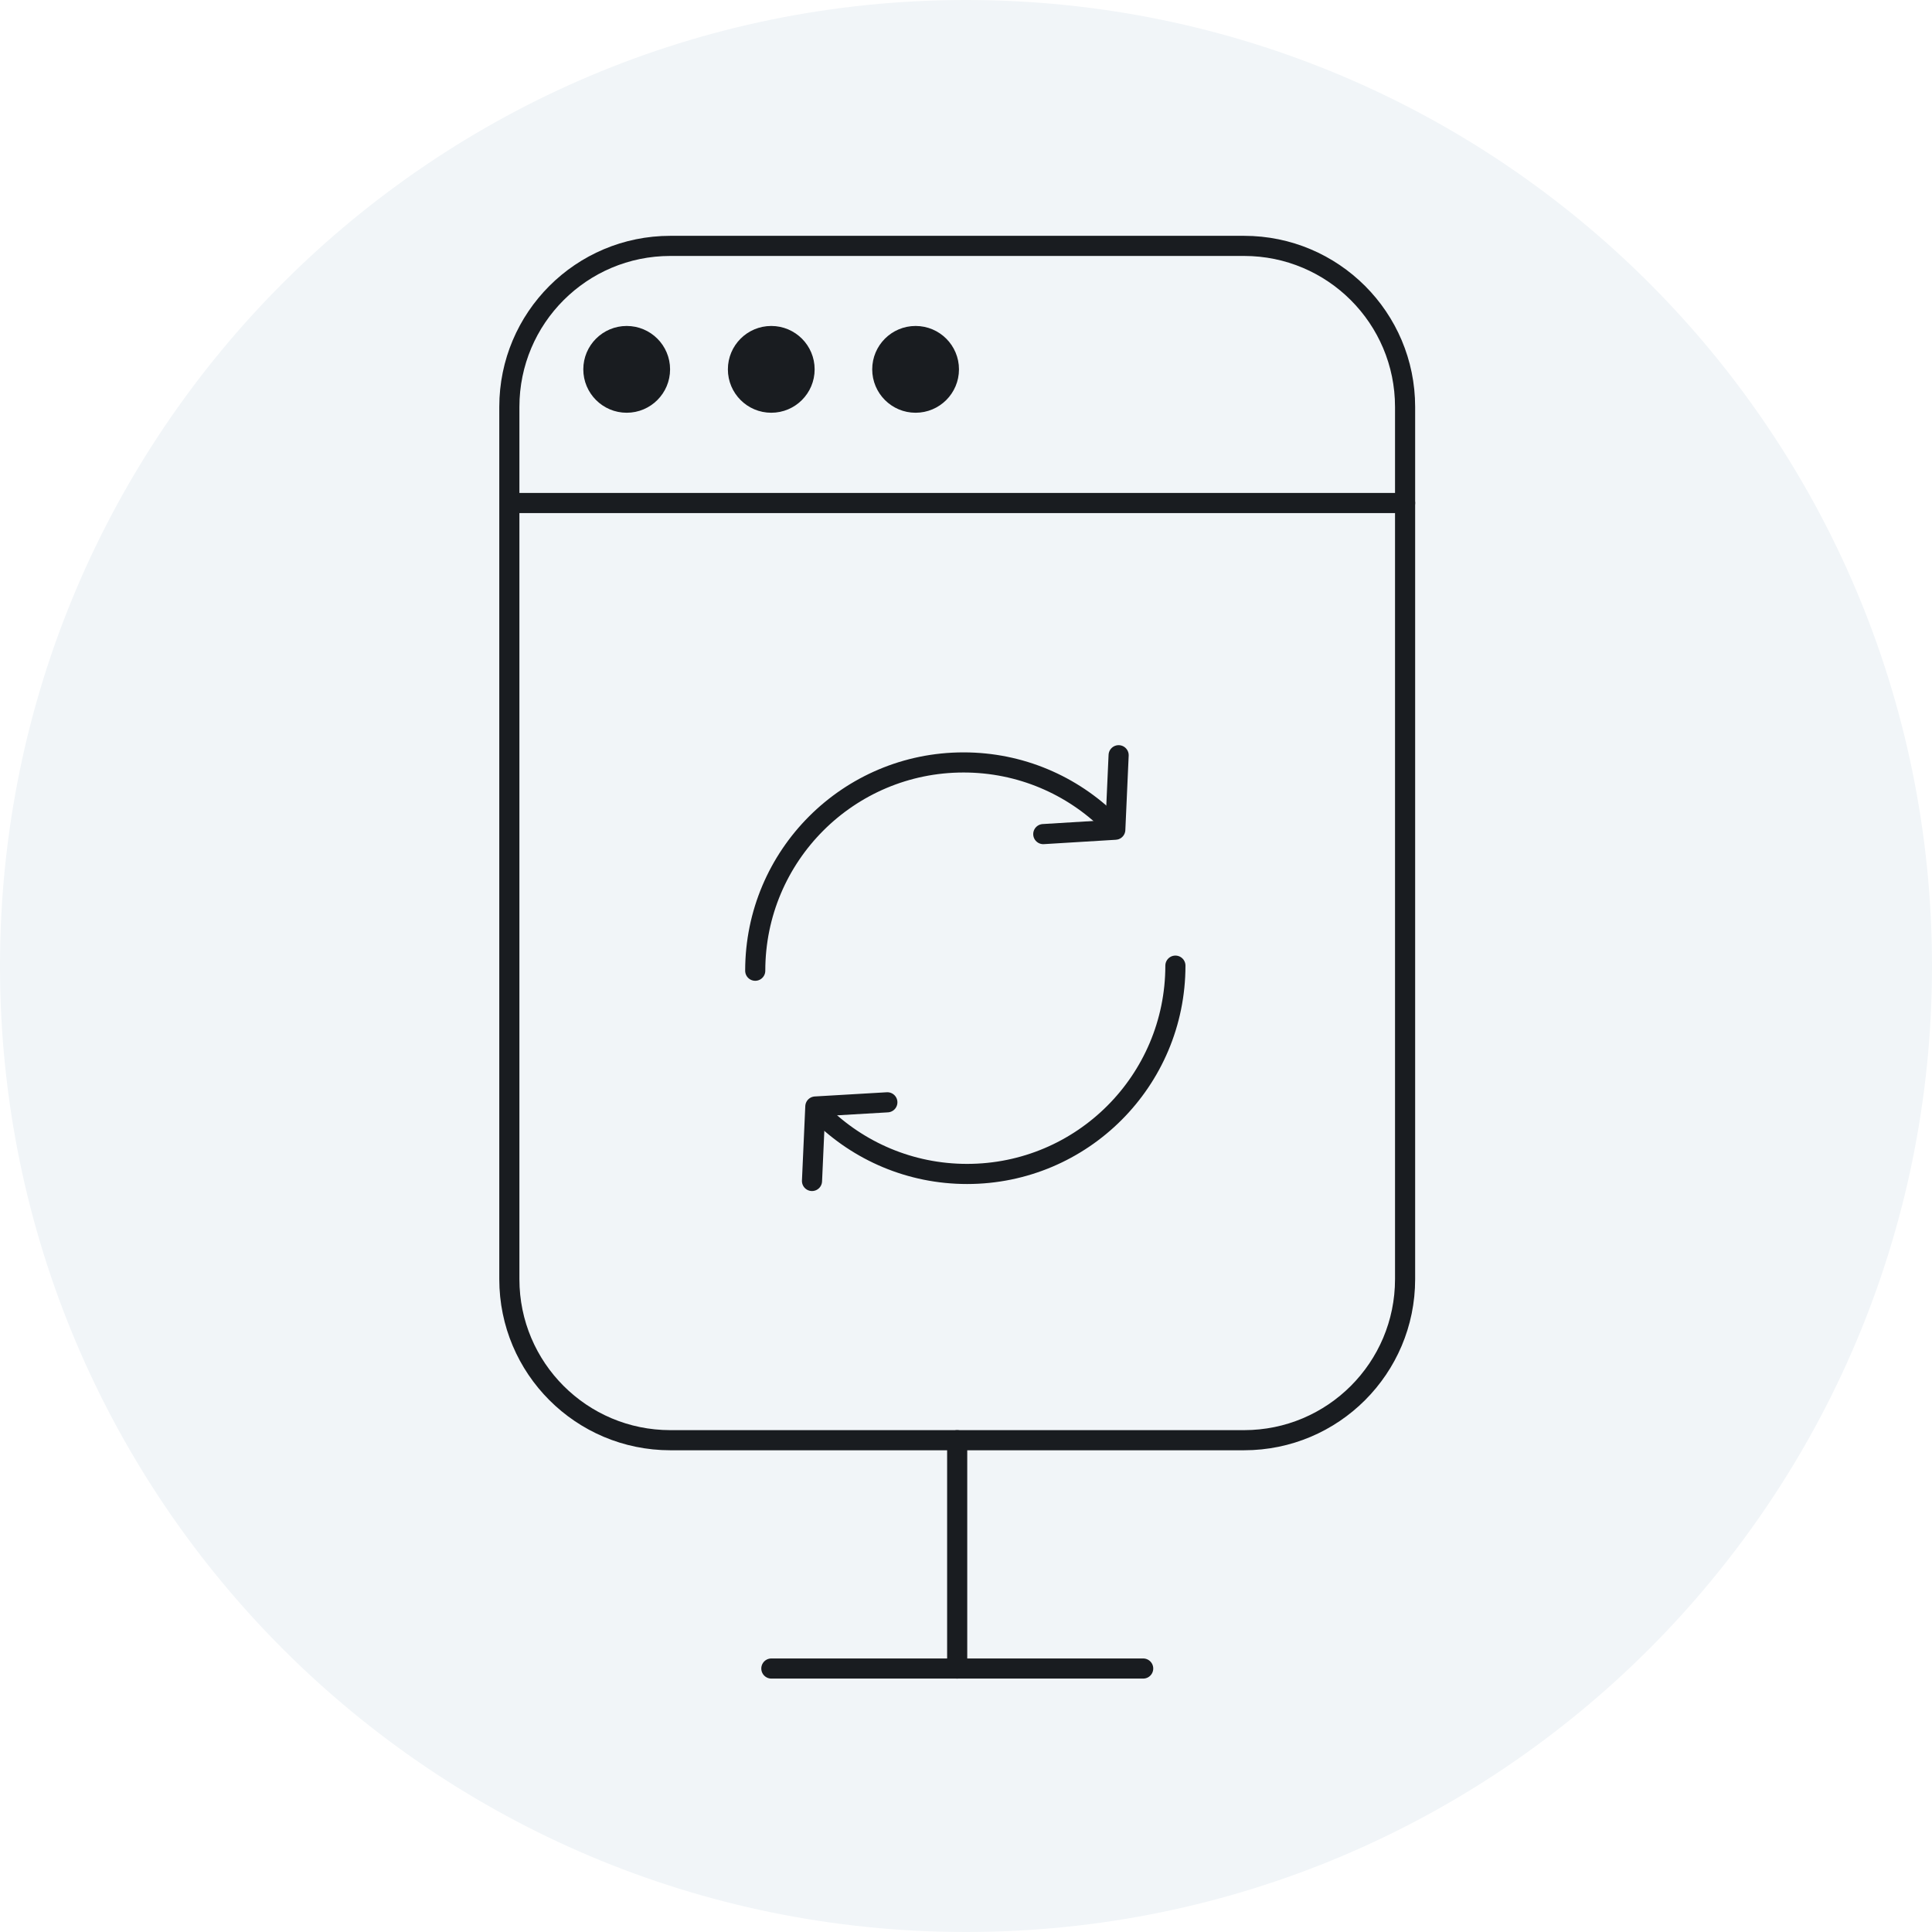
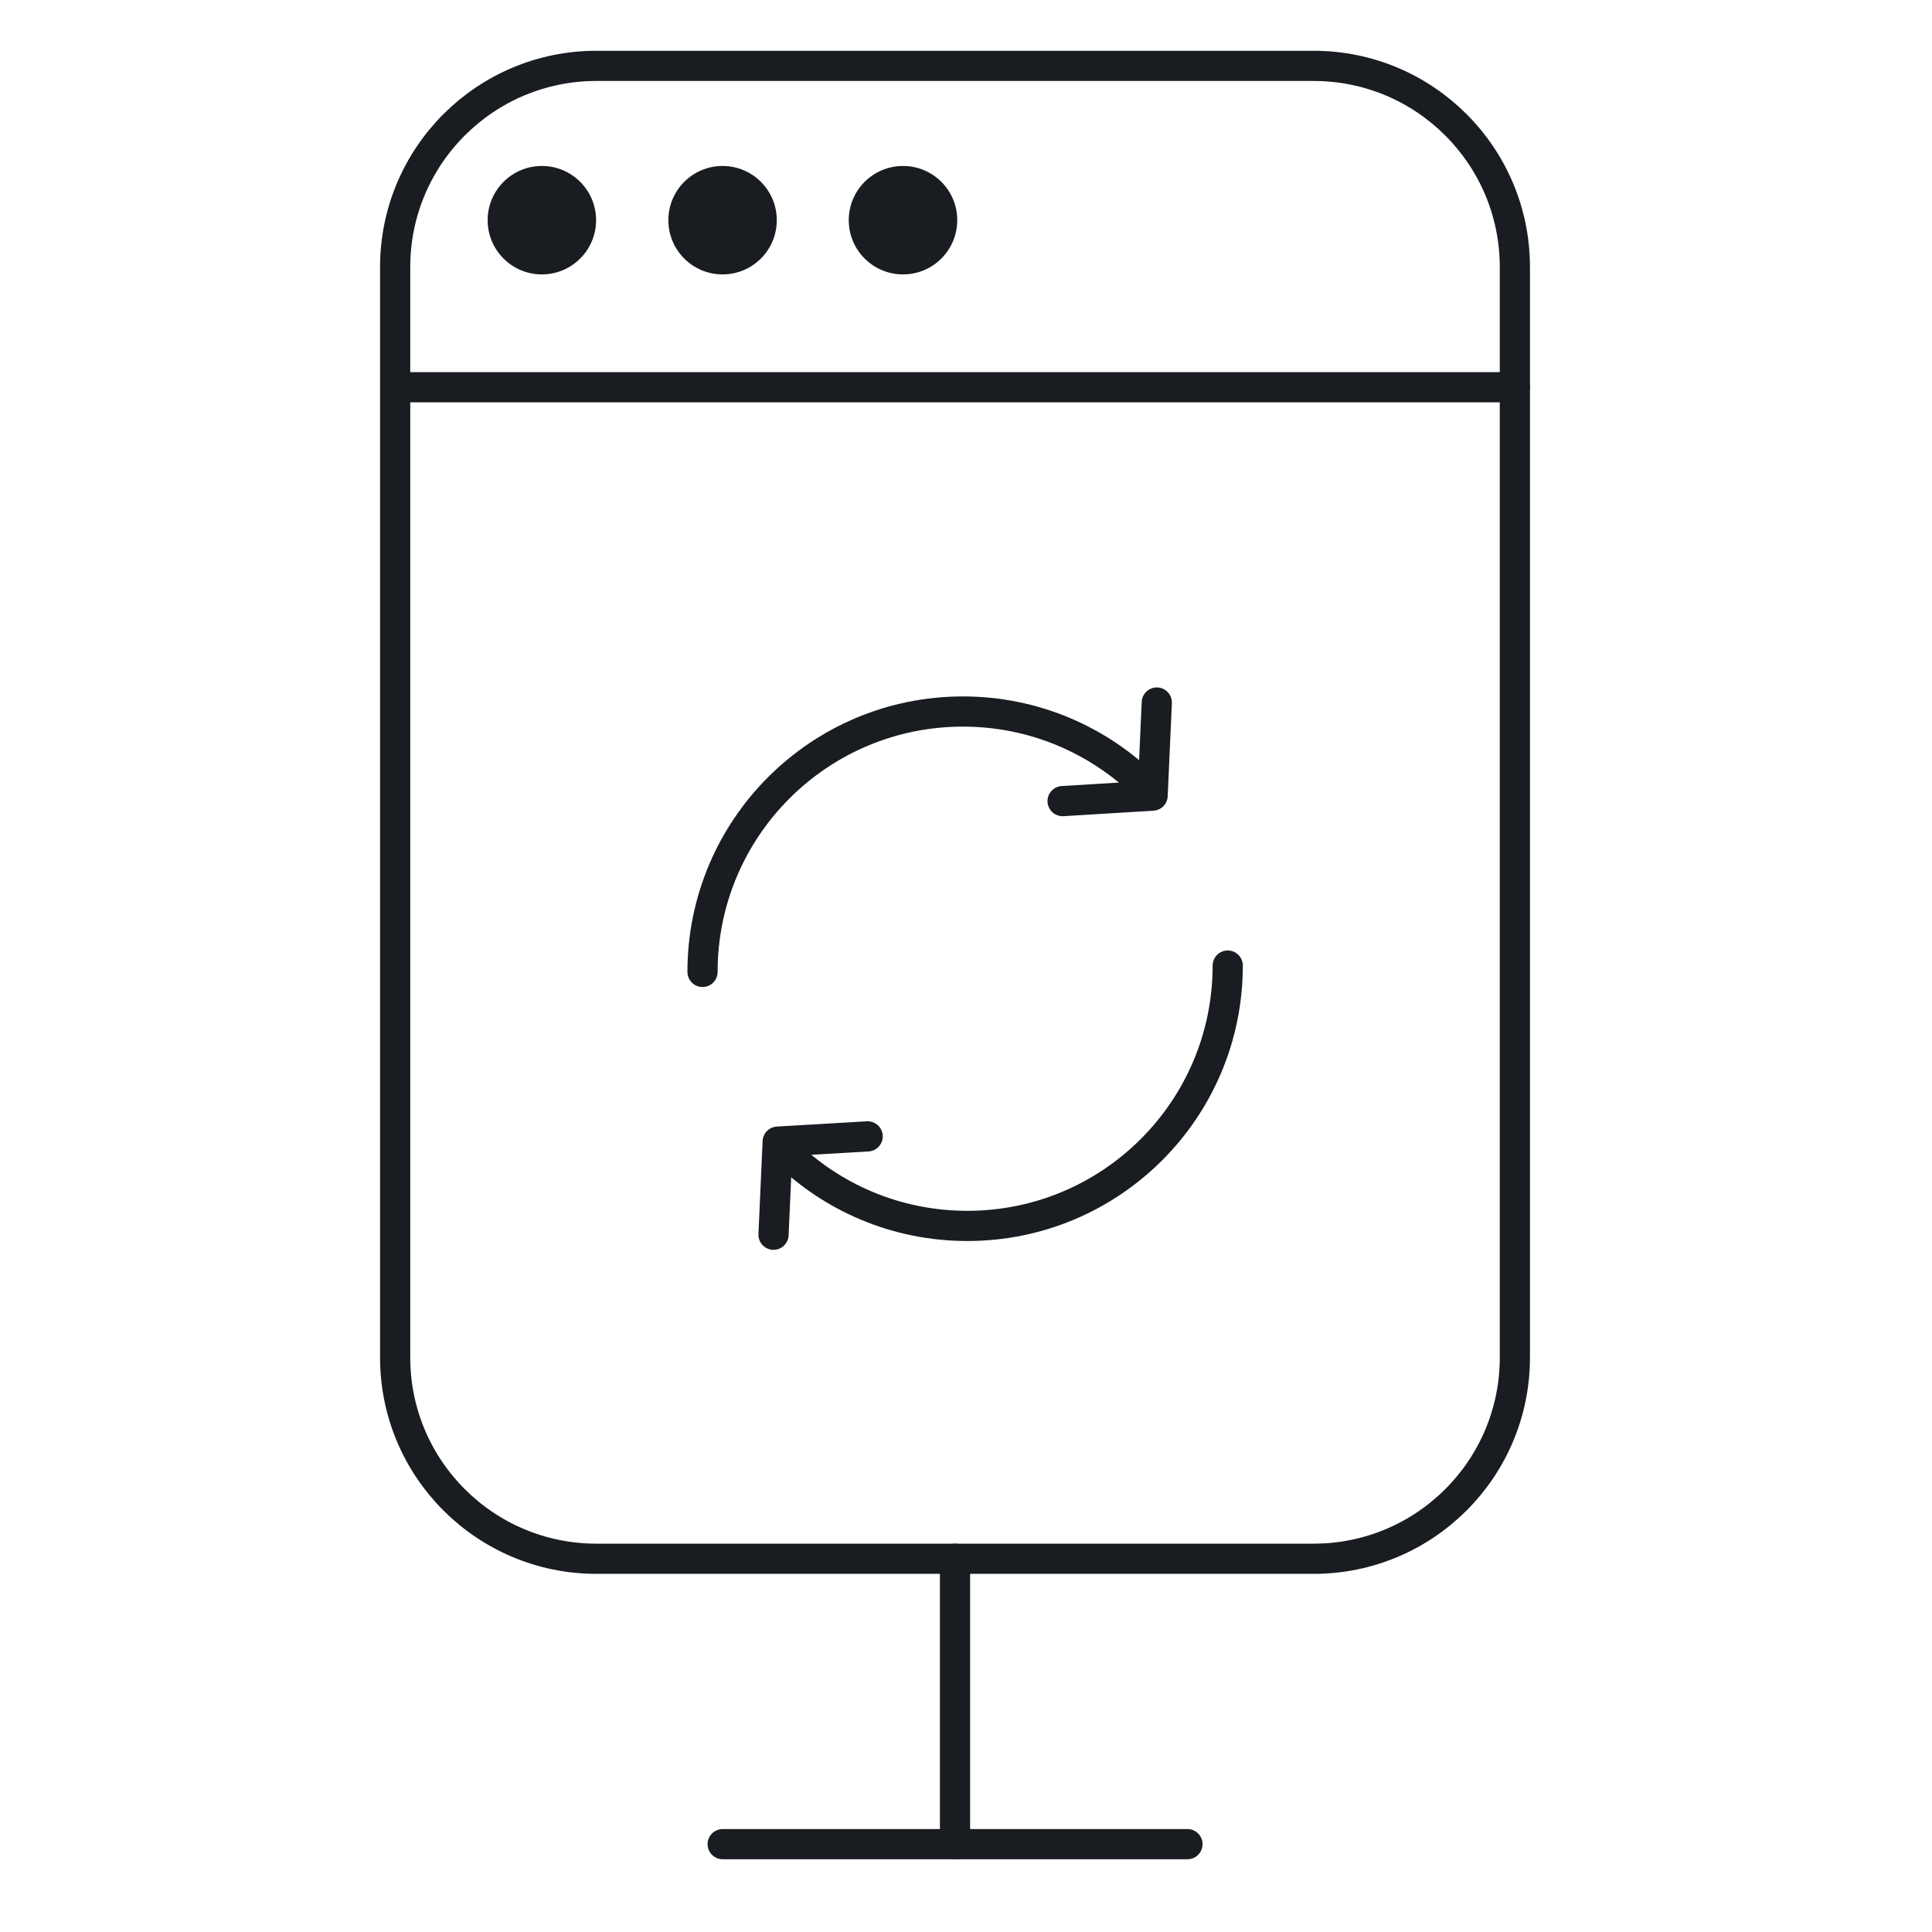
- <svg xmlns="http://www.w3.org/2000/svg" width="96" height="96" viewBox="0 0 96 96" fill="none">
-   <rect width="96" height="96" rx="48" fill="#F1F5F8" />
-   <path d="M61.818 12.218H33.309C28.89 12.218 25.309 15.8 25.309 20.218V63.563C25.309 67.981 28.89 71.563 33.309 71.563H61.818C66.236 71.563 69.818 67.981 69.818 63.563V20.218C69.818 15.8 66.236 12.218 61.818 12.218Z" stroke="#191C20" stroke-linecap="round" stroke-linejoin="round" />
-   <path d="M47.562 82.909V71.564" stroke="#191C20" stroke-linecap="round" stroke-linejoin="round" />
-   <path d="M38.328 82.908H56.804" stroke="#191C20" stroke-linecap="round" stroke-linejoin="round" />
-   <path d="M31.14 20.509C32.331 20.509 33.296 19.543 33.296 18.353C33.296 17.162 32.331 16.197 31.14 16.197C29.95 16.197 28.984 17.162 28.984 18.353C28.984 19.543 29.95 20.509 31.14 20.509Z" fill="#191C20" />
-   <path d="M38.324 20.509C39.514 20.509 40.479 19.543 40.479 18.353C40.479 17.162 39.514 16.197 38.324 16.197C37.133 16.197 36.168 17.162 36.168 18.353C36.168 19.543 37.133 20.509 38.324 20.509Z" fill="#191C20" />
-   <path d="M45.495 20.509C46.686 20.509 47.651 19.543 47.651 18.353C47.651 17.162 46.686 16.197 45.495 16.197C44.305 16.197 43.34 17.162 43.34 18.353C43.34 19.543 44.305 20.509 45.495 20.509Z" fill="#191C20" />
-   <path d="M25.746 24.994H69.819" stroke="#191C20" stroke-linecap="round" stroke-linejoin="round" />
-   <path d="M37.527 48.235C37.527 42.519 42.161 37.885 47.878 37.885C50.706 37.885 53.271 39.019 55.139 40.861" stroke="#191C20" stroke-linecap="round" stroke-linejoin="round" />
-   <path d="M55.584 37.527L55.418 41.228L51.84 41.446" stroke="#191C20" stroke-linecap="round" stroke-linejoin="round" />
-   <path d="M58.405 47.982C58.405 53.699 53.77 58.333 48.054 58.333C45.226 58.333 42.661 57.198 40.793 55.357" stroke="#191C20" stroke-linecap="round" stroke-linejoin="round" />
-   <path d="M40.348 58.682L40.514 54.982L44.092 54.773" stroke="#191C20" stroke-linecap="round" stroke-linejoin="round" />
+ <svg xmlns="http://www.w3.org/2000/svg" width="32" height="32" viewBox="0 0 32 32" fill="none">
+   <path d="M21.757 1.091H9.879C8.038 1.091 6.545 2.583 6.545 4.424V22.485C6.545 24.326 8.038 25.818 9.879 25.818H21.757C23.598 25.818 25.091 24.326 25.091 22.485V4.424C25.091 2.583 23.598 1.091 21.757 1.091Z" stroke="#191C20" stroke-width="0.5" stroke-linecap="round" stroke-linejoin="round" />
+   <path d="M15.818 30.545V25.818" stroke="#191C20" stroke-width="0.5" stroke-linecap="round" stroke-linejoin="round" />
+   <path d="M11.97 30.545H19.668" stroke="#191C20" stroke-width="0.5" stroke-linecap="round" stroke-linejoin="round" />
+   <path d="M8.975 4.545C9.471 4.545 9.873 4.143 9.873 3.647C9.873 3.151 9.471 2.749 8.975 2.749C8.479 2.749 8.077 3.151 8.077 3.647C8.077 4.143 8.479 4.545 8.975 4.545Z" fill="#191C20" />
+   <path d="M11.968 4.545C12.464 4.545 12.866 4.143 12.866 3.647C12.866 3.151 12.464 2.749 11.968 2.749C11.472 2.749 11.07 3.151 11.07 3.647C11.07 4.143 11.472 4.545 11.968 4.545Z" fill="#191C20" />
+   <path d="M14.957 4.545C15.453 4.545 15.855 4.143 15.855 3.647C15.855 3.151 15.453 2.749 14.957 2.749C14.46 2.749 14.058 3.151 14.058 3.647C14.058 4.143 14.46 4.545 14.957 4.545Z" fill="#191C20" />
+   <path d="M6.728 6.414H25.091" stroke="#191C20" stroke-width="0.5" stroke-linecap="round" stroke-linejoin="round" />
+   <path d="M11.636 16.098C11.636 13.716 13.567 11.785 15.949 11.785C17.127 11.785 18.196 12.258 18.975 13.025" stroke="#191C20" stroke-width="0.5" stroke-linecap="round" stroke-linejoin="round" />
+   <path d="M19.16 11.636L19.091 13.178L17.6 13.269" stroke="#191C20" stroke-width="0.5" stroke-linecap="round" stroke-linejoin="round" />
+   <path d="M20.335 15.993C20.335 18.375 18.404 20.305 16.023 20.305C14.844 20.305 13.775 19.833 12.997 19.065" stroke="#191C20" stroke-width="0.5" stroke-linecap="round" stroke-linejoin="round" />
+   <path d="M12.812 20.451L12.881 18.909L14.371 18.822" stroke="#191C20" stroke-width="0.5" stroke-linecap="round" stroke-linejoin="round" />
</svg>
